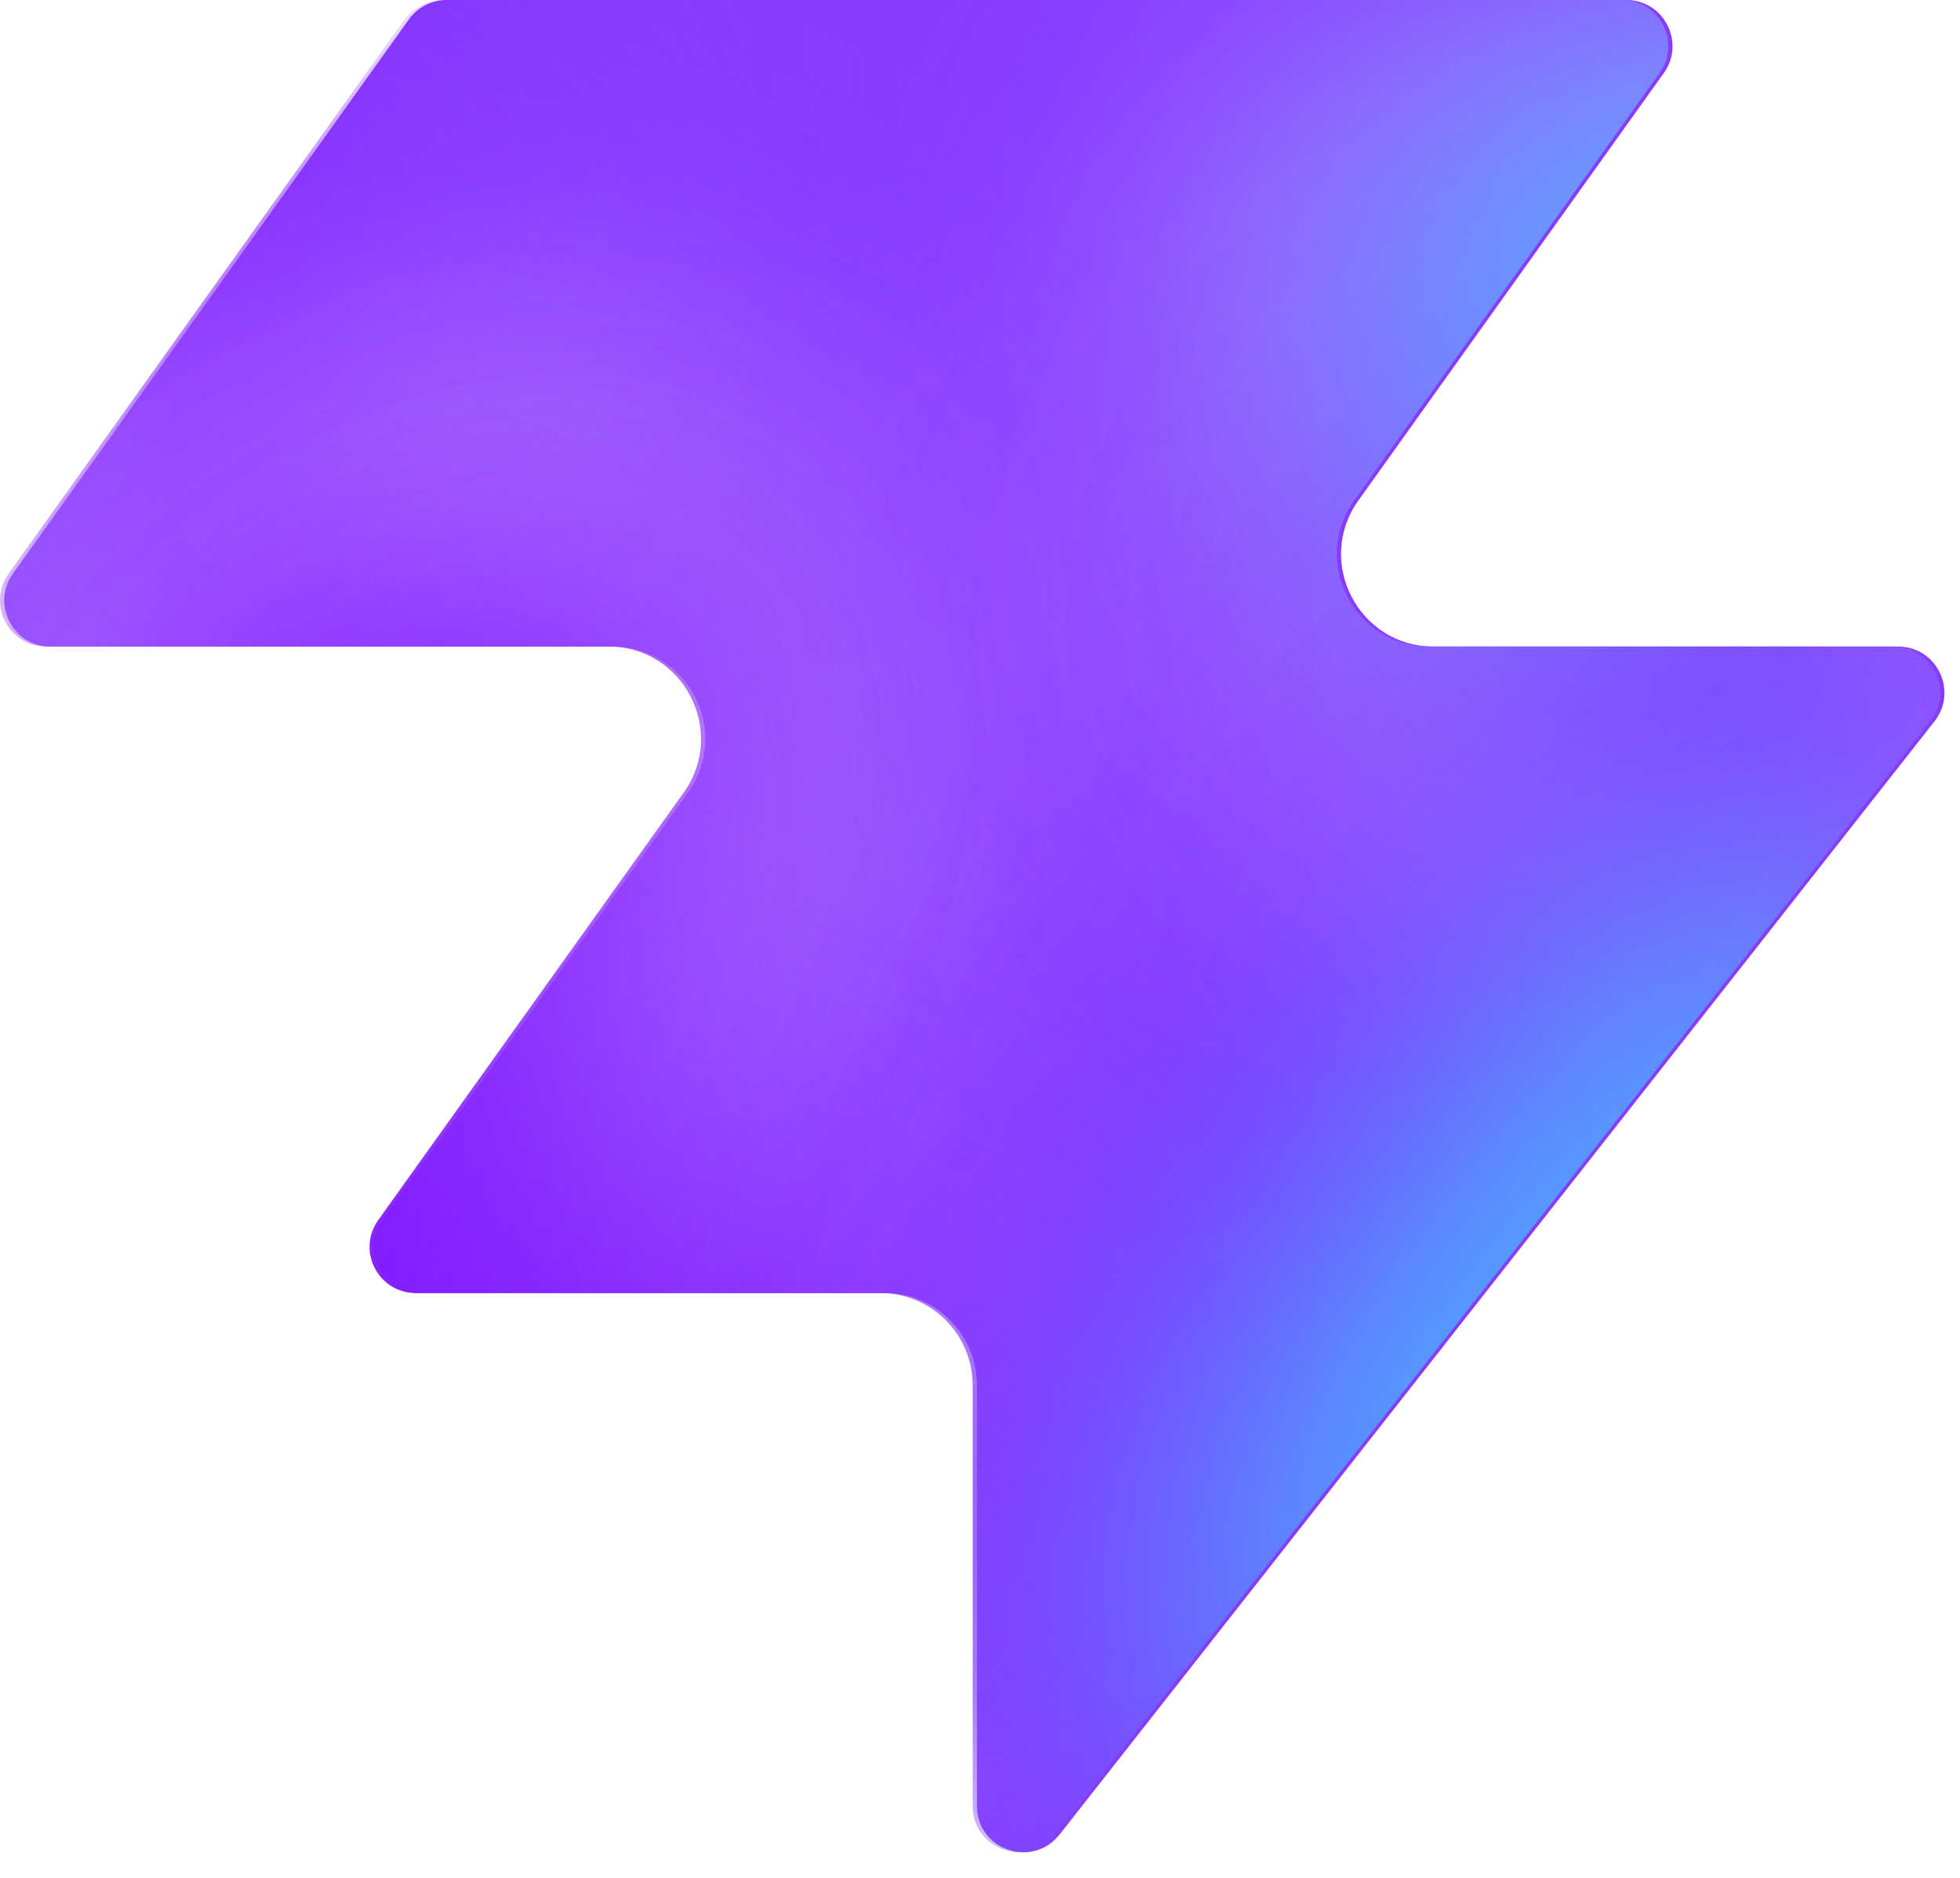
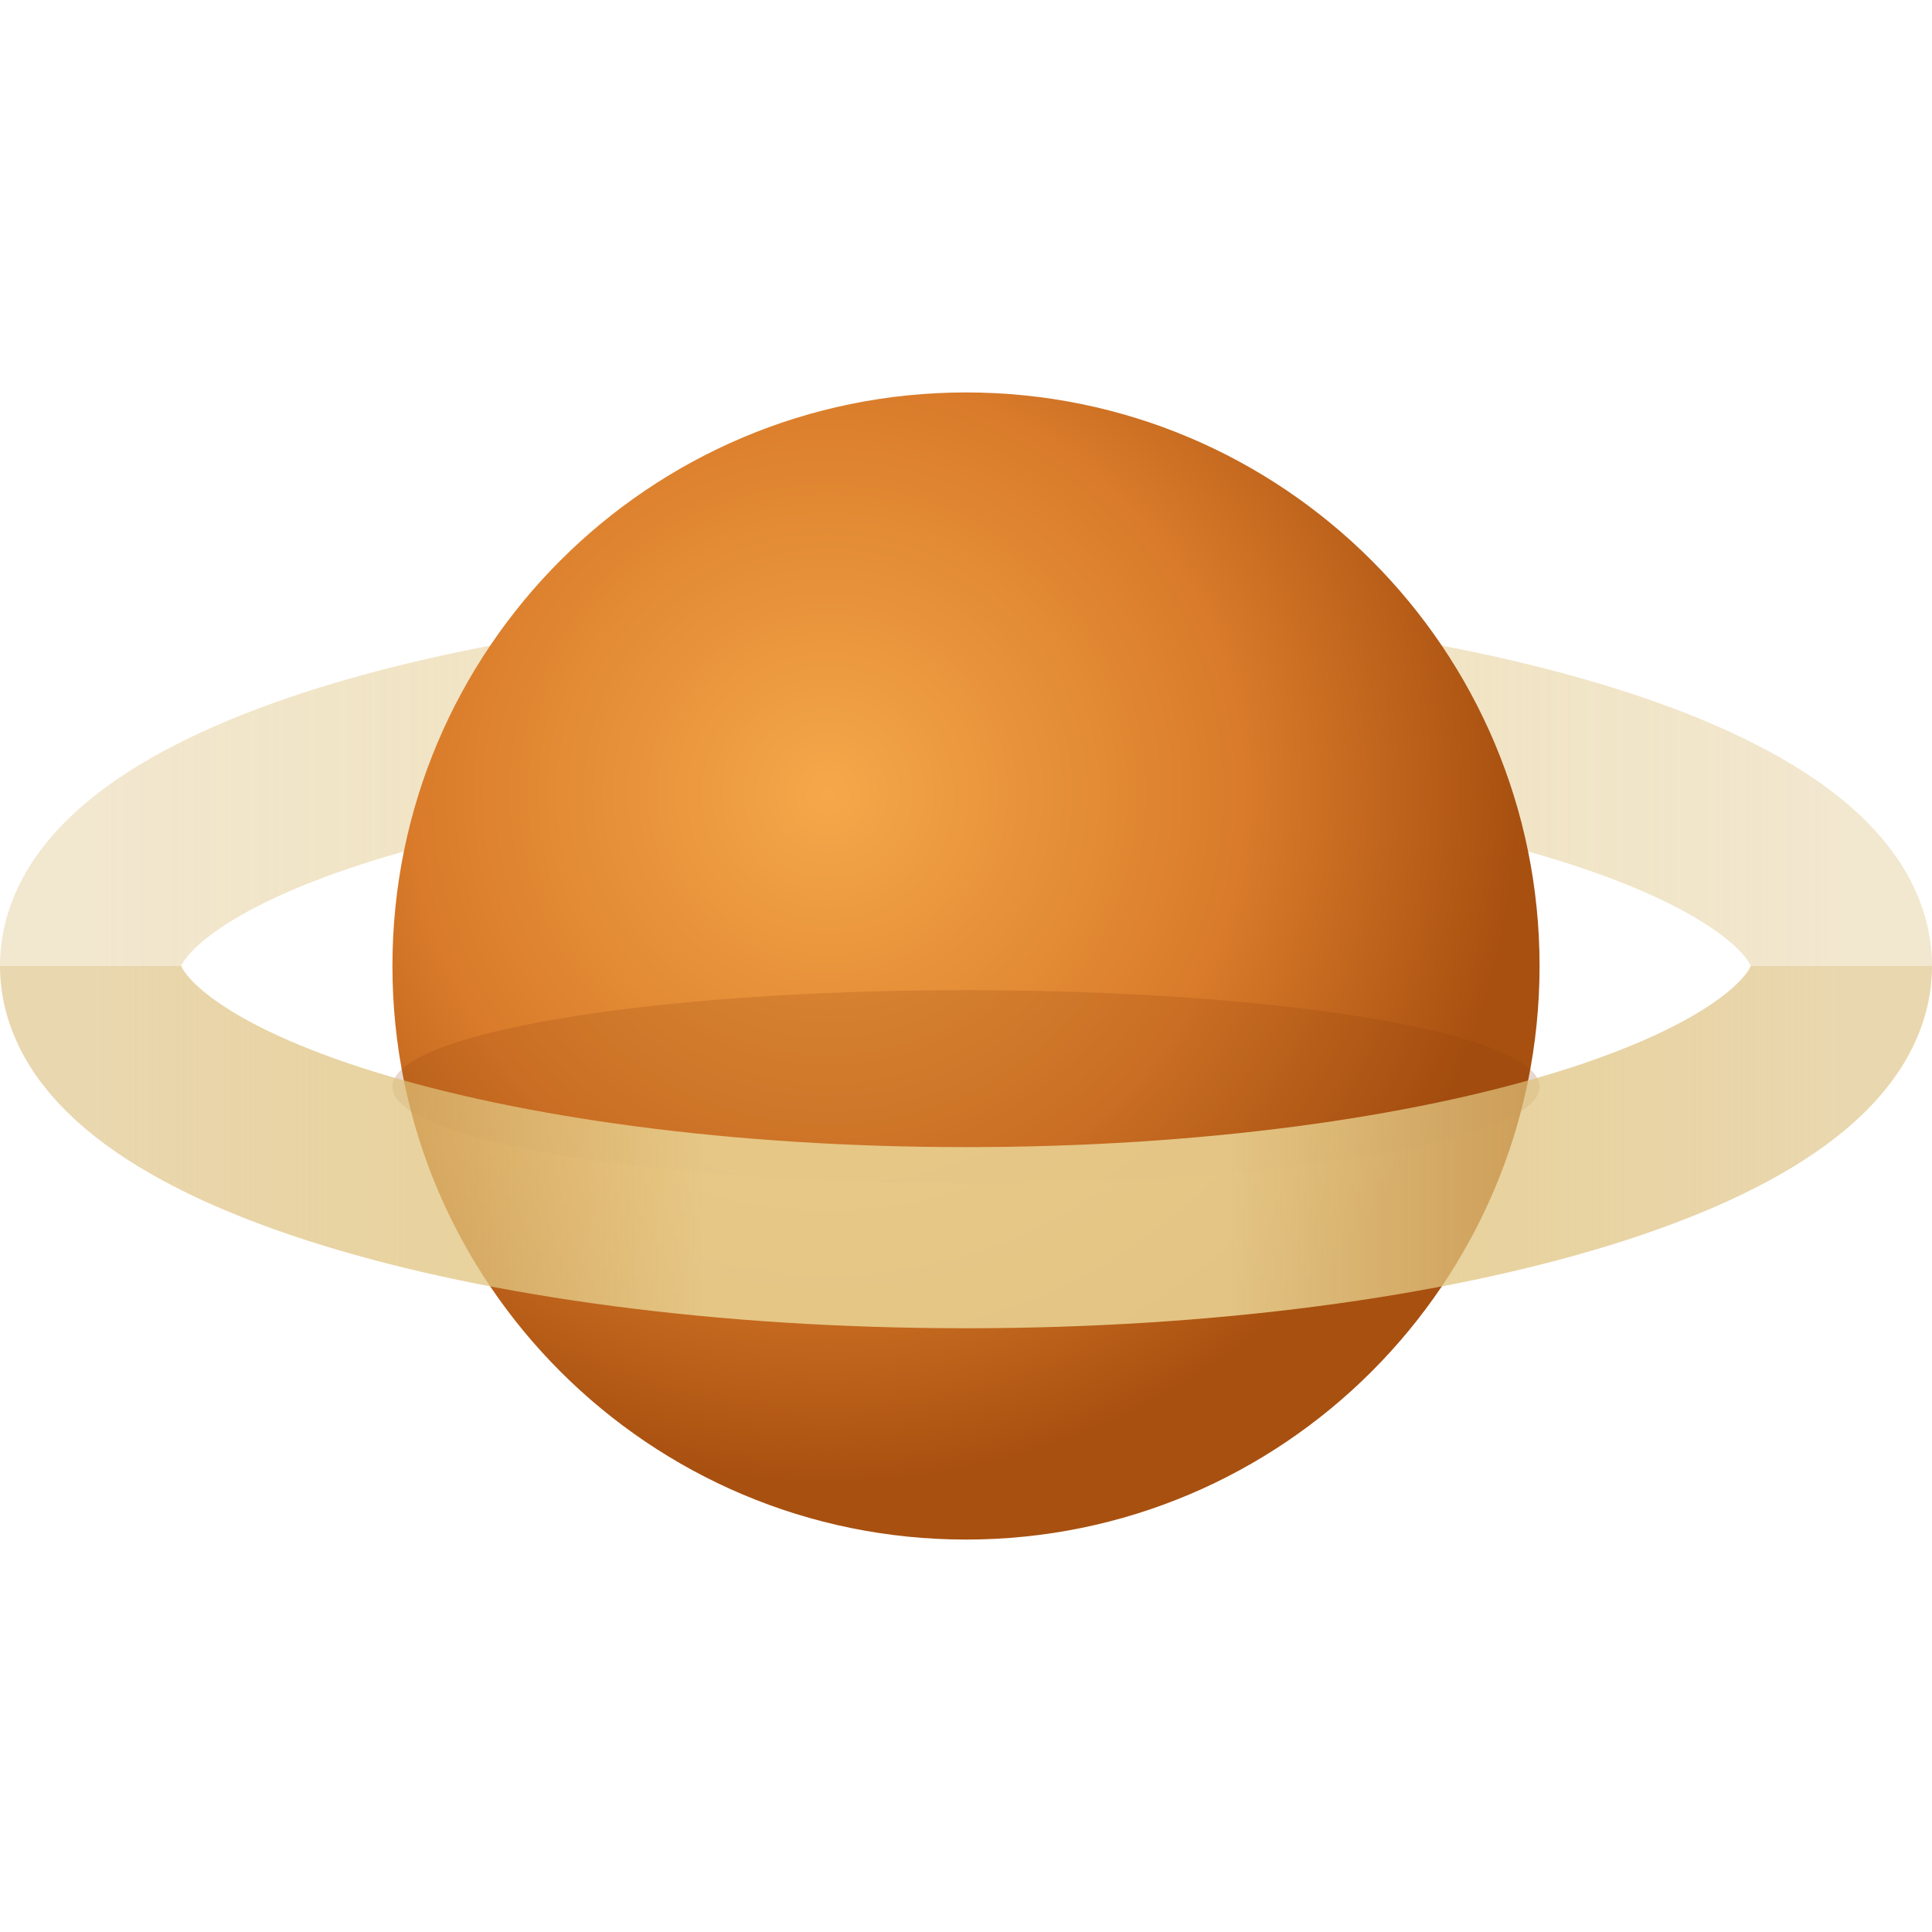
- <svg xmlns="http://www.w3.org/2000/svg" width="48" height="46" fill="none" viewBox="0 0 48 46">
-   <path fill="#863bff" d="M25.946 44.938c-.664.845-2.021.375-2.021-.698V33.937a2.26 2.26 0 0 0-2.262-2.262H10.287c-.92 0-1.456-1.04-.92-1.788l7.48-10.471c1.07-1.497 0-3.578-1.842-3.578H1.237c-.92 0-1.456-1.04-.92-1.788L10.013.474c.214-.297.556-.474.92-.474h28.894c.92 0 1.456 1.04.92 1.788l-7.48 10.471c-1.07 1.498 0 3.579 1.842 3.579h11.377c.943 0 1.473 1.088.89 1.83L25.947 44.94z" style="fill:#863bff;fill:color(display-p3 .525 .23 1);fill-opacity:1" />
-   <mask id="a" width="48" height="46" x="0" y="0" maskUnits="userSpaceOnUse" style="mask-type:alpha">
-     <path fill="#000" d="M25.842 44.938c-.664.844-2.021.375-2.021-.698V33.937a2.26 2.26 0 0 0-2.262-2.262H10.183c-.92 0-1.456-1.04-.92-1.788l7.48-10.471c1.07-1.498 0-3.579-1.842-3.579H1.133c-.92 0-1.456-1.04-.92-1.787L9.91.473c.214-.297.556-.474.92-.474h28.894c.92 0 1.456 1.04.92 1.788l-7.48 10.471c-1.07 1.498 0 3.578 1.842 3.578h11.377c.943 0 1.473 1.088.89 1.832L25.843 44.94z" style="fill:#000;fill-opacity:1" />
-   </mask>
-   <g mask="url(#a)">
-     <g filter="url(#b)">
-       <ellipse cx="5.508" cy="14.704" fill="#ede6ff" rx="5.508" ry="14.704" style="fill:#ede6ff;fill:color(display-p3 .927 .903 1);fill-opacity:1" transform="matrix(.00324 1 1 -.00324 -4.47 31.516)" />
-     </g>
-     <g filter="url(#c)">
-       <ellipse cx="10.399" cy="29.851" fill="#ede6ff" rx="10.399" ry="29.851" style="fill:#ede6ff;fill:color(display-p3 .927 .903 1);fill-opacity:1" transform="matrix(.00324 1 1 -.00324 -39.328 7.883)" />
-     </g>
-     <g filter="url(#d)">
-       <ellipse cx="5.508" cy="30.487" fill="#7e14ff" rx="5.508" ry="30.487" style="fill:#7e14ff;fill:color(display-p3 .492 .077 1);fill-opacity:1" transform="rotate(89.814 -25.913 -14.639)scale(1 -1)" />
-     </g>
-     <g filter="url(#e)">
-       <ellipse cx="5.508" cy="30.599" fill="#7e14ff" rx="5.508" ry="30.599" style="fill:#7e14ff;fill:color(display-p3 .492 .077 1);fill-opacity:1" transform="rotate(89.814 -32.644 -3.334)scale(1 -1)" />
-     </g>
-     <g filter="url(#f)">
-       <ellipse cx="5.508" cy="30.599" fill="#7e14ff" rx="5.508" ry="30.599" style="fill:#7e14ff;fill:color(display-p3 .492 .077 1);fill-opacity:1" transform="matrix(.00324 1 1 -.00324 -34.34 30.47)" />
-     </g>
-     <g filter="url(#g)">
-       <ellipse cx="14.072" cy="22.078" fill="#ede6ff" rx="14.072" ry="22.078" style="fill:#ede6ff;fill:color(display-p3 .927 .903 1);fill-opacity:1" transform="rotate(93.35 24.506 48.493)scale(-1 1)" />
-     </g>
-     <g filter="url(#h)">
-       <ellipse cx="3.47" cy="21.501" fill="#7e14ff" rx="3.47" ry="21.501" style="fill:#7e14ff;fill:color(display-p3 .492 .077 1);fill-opacity:1" transform="rotate(89.009 28.708 47.59)scale(-1 1)" />
-     </g>
-     <g filter="url(#i)">
-       <ellipse cx="3.47" cy="21.501" fill="#7e14ff" rx="3.47" ry="21.501" style="fill:#7e14ff;fill:color(display-p3 .492 .077 1);fill-opacity:1" transform="rotate(89.009 28.708 47.59)scale(-1 1)" />
-     </g>
-     <g filter="url(#j)">
-       <ellipse cx=".387" cy="8.972" fill="#7e14ff" rx="4.407" ry="29.108" style="fill:#7e14ff;fill:color(display-p3 .492 .077 1);fill-opacity:1" transform="rotate(39.51 .387 8.972)" />
-     </g>
-     <g filter="url(#k)">
-       <ellipse cx="47.523" cy="-6.092" fill="#7e14ff" rx="4.407" ry="29.108" style="fill:#7e14ff;fill:color(display-p3 .492 .077 1);fill-opacity:1" transform="rotate(37.892 47.523 -6.092)" />
-     </g>
-     <g filter="url(#l)">
-       <ellipse cx="41.412" cy="6.333" fill="#47bfff" rx="5.971" ry="9.665" style="fill:#47bfff;fill:color(display-p3 .28 .748 1);fill-opacity:1" transform="rotate(37.892 41.412 6.333)" />
-     </g>
-     <g filter="url(#m)">
-       <ellipse cx="-1.879" cy="38.332" fill="#7e14ff" rx="4.407" ry="29.108" style="fill:#7e14ff;fill:color(display-p3 .492 .077 1);fill-opacity:1" transform="rotate(37.892 -1.88 38.332)" />
-     </g>
-     <g filter="url(#n)">
-       <ellipse cx="-1.879" cy="38.332" fill="#7e14ff" rx="4.407" ry="29.108" style="fill:#7e14ff;fill:color(display-p3 .492 .077 1);fill-opacity:1" transform="rotate(37.892 -1.88 38.332)" />
-     </g>
-     <g filter="url(#o)">
-       <ellipse cx="35.651" cy="29.907" fill="#7e14ff" rx="4.407" ry="29.108" style="fill:#7e14ff;fill:color(display-p3 .492 .077 1);fill-opacity:1" transform="rotate(37.892 35.651 29.907)" />
-     </g>
-     <g filter="url(#p)">
-       <ellipse cx="38.418" cy="32.4" fill="#47bfff" rx="5.971" ry="15.297" style="fill:#47bfff;fill:color(display-p3 .28 .748 1);fill-opacity:1" transform="rotate(37.892 38.418 32.4)" />
-     </g>
-   </g>
+ <svg xmlns="http://www.w3.org/2000/svg" viewBox="0 0 32 32">
  <defs>
-     <filter id="b" width="60.045" height="41.654" x="-19.77" y="16.149" color-interpolation-filters="sRGB" filterUnits="userSpaceOnUse">
-       <feFlood flood-opacity="0" result="BackgroundImageFix" />
-       <feBlend in="SourceGraphic" in2="BackgroundImageFix" result="shape" />
-       <feGaussianBlur result="effect1_foregroundBlur_2002_17158" stdDeviation="7.659" />
-     </filter>
-     <filter id="c" width="90.34" height="51.437" x="-54.613" y="-7.533" color-interpolation-filters="sRGB" filterUnits="userSpaceOnUse">
-       <feFlood flood-opacity="0" result="BackgroundImageFix" />
-       <feBlend in="SourceGraphic" in2="BackgroundImageFix" result="shape" />
-       <feGaussianBlur result="effect1_foregroundBlur_2002_17158" stdDeviation="7.659" />
-     </filter>
-     <filter id="d" width="79.355" height="29.4" x="-49.64" y="2.03" color-interpolation-filters="sRGB" filterUnits="userSpaceOnUse">
-       <feFlood flood-opacity="0" result="BackgroundImageFix" />
-       <feBlend in="SourceGraphic" in2="BackgroundImageFix" result="shape" />
-       <feGaussianBlur result="effect1_foregroundBlur_2002_17158" stdDeviation="4.596" />
-     </filter>
-     <filter id="e" width="79.579" height="29.4" x="-45.045" y="20.029" color-interpolation-filters="sRGB" filterUnits="userSpaceOnUse">
-       <feFlood flood-opacity="0" result="BackgroundImageFix" />
-       <feBlend in="SourceGraphic" in2="BackgroundImageFix" result="shape" />
-       <feGaussianBlur result="effect1_foregroundBlur_2002_17158" stdDeviation="4.596" />
-     </filter>
-     <filter id="f" width="79.579" height="29.4" x="-43.513" y="21.178" color-interpolation-filters="sRGB" filterUnits="userSpaceOnUse">
-       <feFlood flood-opacity="0" result="BackgroundImageFix" />
-       <feBlend in="SourceGraphic" in2="BackgroundImageFix" result="shape" />
-       <feGaussianBlur result="effect1_foregroundBlur_2002_17158" stdDeviation="4.596" />
-     </filter>
-     <filter id="g" width="74.749" height="58.852" x="15.756" y="-17.901" color-interpolation-filters="sRGB" filterUnits="userSpaceOnUse">
-       <feFlood flood-opacity="0" result="BackgroundImageFix" />
-       <feBlend in="SourceGraphic" in2="BackgroundImageFix" result="shape" />
-       <feGaussianBlur result="effect1_foregroundBlur_2002_17158" stdDeviation="7.659" />
-     </filter>
-     <filter id="h" width="61.377" height="25.362" x="23.548" y="2.284" color-interpolation-filters="sRGB" filterUnits="userSpaceOnUse">
-       <feFlood flood-opacity="0" result="BackgroundImageFix" />
-       <feBlend in="SourceGraphic" in2="BackgroundImageFix" result="shape" />
-       <feGaussianBlur result="effect1_foregroundBlur_2002_17158" stdDeviation="4.596" />
-     </filter>
-     <filter id="i" width="61.377" height="25.362" x="23.548" y="2.284" color-interpolation-filters="sRGB" filterUnits="userSpaceOnUse">
-       <feFlood flood-opacity="0" result="BackgroundImageFix" />
-       <feBlend in="SourceGraphic" in2="BackgroundImageFix" result="shape" />
-       <feGaussianBlur result="effect1_foregroundBlur_2002_17158" stdDeviation="4.596" />
-     </filter>
-     <filter id="j" width="56.045" height="63.649" x="-27.636" y="-22.853" color-interpolation-filters="sRGB" filterUnits="userSpaceOnUse">
-       <feFlood flood-opacity="0" result="BackgroundImageFix" />
-       <feBlend in="SourceGraphic" in2="BackgroundImageFix" result="shape" />
-       <feGaussianBlur result="effect1_foregroundBlur_2002_17158" stdDeviation="4.596" />
-     </filter>
-     <filter id="k" width="54.814" height="64.646" x="20.116" y="-38.415" color-interpolation-filters="sRGB" filterUnits="userSpaceOnUse">
-       <feFlood flood-opacity="0" result="BackgroundImageFix" />
-       <feBlend in="SourceGraphic" in2="BackgroundImageFix" result="shape" />
-       <feGaussianBlur result="effect1_foregroundBlur_2002_17158" stdDeviation="4.596" />
-     </filter>
-     <filter id="l" width="33.541" height="35.313" x="24.641" y="-11.323" color-interpolation-filters="sRGB" filterUnits="userSpaceOnUse">
-       <feFlood flood-opacity="0" result="BackgroundImageFix" />
-       <feBlend in="SourceGraphic" in2="BackgroundImageFix" result="shape" />
-       <feGaussianBlur result="effect1_foregroundBlur_2002_17158" stdDeviation="4.596" />
-     </filter>
-     <filter id="m" width="54.814" height="64.646" x="-29.286" y="6.009" color-interpolation-filters="sRGB" filterUnits="userSpaceOnUse">
-       <feFlood flood-opacity="0" result="BackgroundImageFix" />
-       <feBlend in="SourceGraphic" in2="BackgroundImageFix" result="shape" />
-       <feGaussianBlur result="effect1_foregroundBlur_2002_17158" stdDeviation="4.596" />
-     </filter>
-     <filter id="n" width="54.814" height="64.646" x="-29.286" y="6.009" color-interpolation-filters="sRGB" filterUnits="userSpaceOnUse">
-       <feFlood flood-opacity="0" result="BackgroundImageFix" />
-       <feBlend in="SourceGraphic" in2="BackgroundImageFix" result="shape" />
-       <feGaussianBlur result="effect1_foregroundBlur_2002_17158" stdDeviation="4.596" />
-     </filter>
-     <filter id="o" width="54.814" height="64.646" x="8.244" y="-2.416" color-interpolation-filters="sRGB" filterUnits="userSpaceOnUse">
-       <feFlood flood-opacity="0" result="BackgroundImageFix" />
-       <feBlend in="SourceGraphic" in2="BackgroundImageFix" result="shape" />
-       <feGaussianBlur result="effect1_foregroundBlur_2002_17158" stdDeviation="4.596" />
-     </filter>
-     <filter id="p" width="39.409" height="43.623" x="18.713" y="10.588" color-interpolation-filters="sRGB" filterUnits="userSpaceOnUse">
-       <feFlood flood-opacity="0" result="BackgroundImageFix" />
-       <feBlend in="SourceGraphic" in2="BackgroundImageFix" result="shape" />
-       <feGaussianBlur result="effect1_foregroundBlur_2002_17158" stdDeviation="4.596" />
-     </filter>
+     <clipPath id="ring-back">
+       <rect x="0" y="0" width="32" height="16" />
+     </clipPath>
+     <clipPath id="ring-front">
+       <rect x="0" y="16" width="32" height="16" />
+     </clipPath>
+     <radialGradient id="planet-grad" cx="38%" cy="35%" r="60%">
+       <stop offset="0%" stop-color="#F5A84A" />
+       <stop offset="60%" stop-color="#D97B2A" />
+       <stop offset="100%" stop-color="#A85010" />
+     </radialGradient>
+     <linearGradient id="ring-grad" x1="0%" y1="0%" x2="100%" y2="0%">
+       <stop offset="0%" stop-color="#D4B060" stop-opacity="0.5" />
+       <stop offset="35%" stop-color="#E8D090" stop-opacity="0.9" />
+       <stop offset="65%" stop-color="#E8D090" stop-opacity="0.9" />
+       <stop offset="100%" stop-color="#D4B060" stop-opacity="0.5" />
+     </linearGradient>
  </defs>
+   <ellipse cx="16" cy="16" rx="14.5" ry="4.5" fill="none" stroke="url(#ring-grad)" stroke-width="3" clip-path="url(#ring-back)" opacity="0.6" />
+   <circle cx="16" cy="16" r="9.5" fill="url(#planet-grad)" />
+   <ellipse cx="16" cy="18" rx="9.5" ry="1.6" fill="#8B3E0A" opacity="0.2" />
+   <ellipse cx="16" cy="16" rx="14.5" ry="4.5" fill="none" stroke="url(#ring-grad)" stroke-width="3" clip-path="url(#ring-front)" />
</svg>
